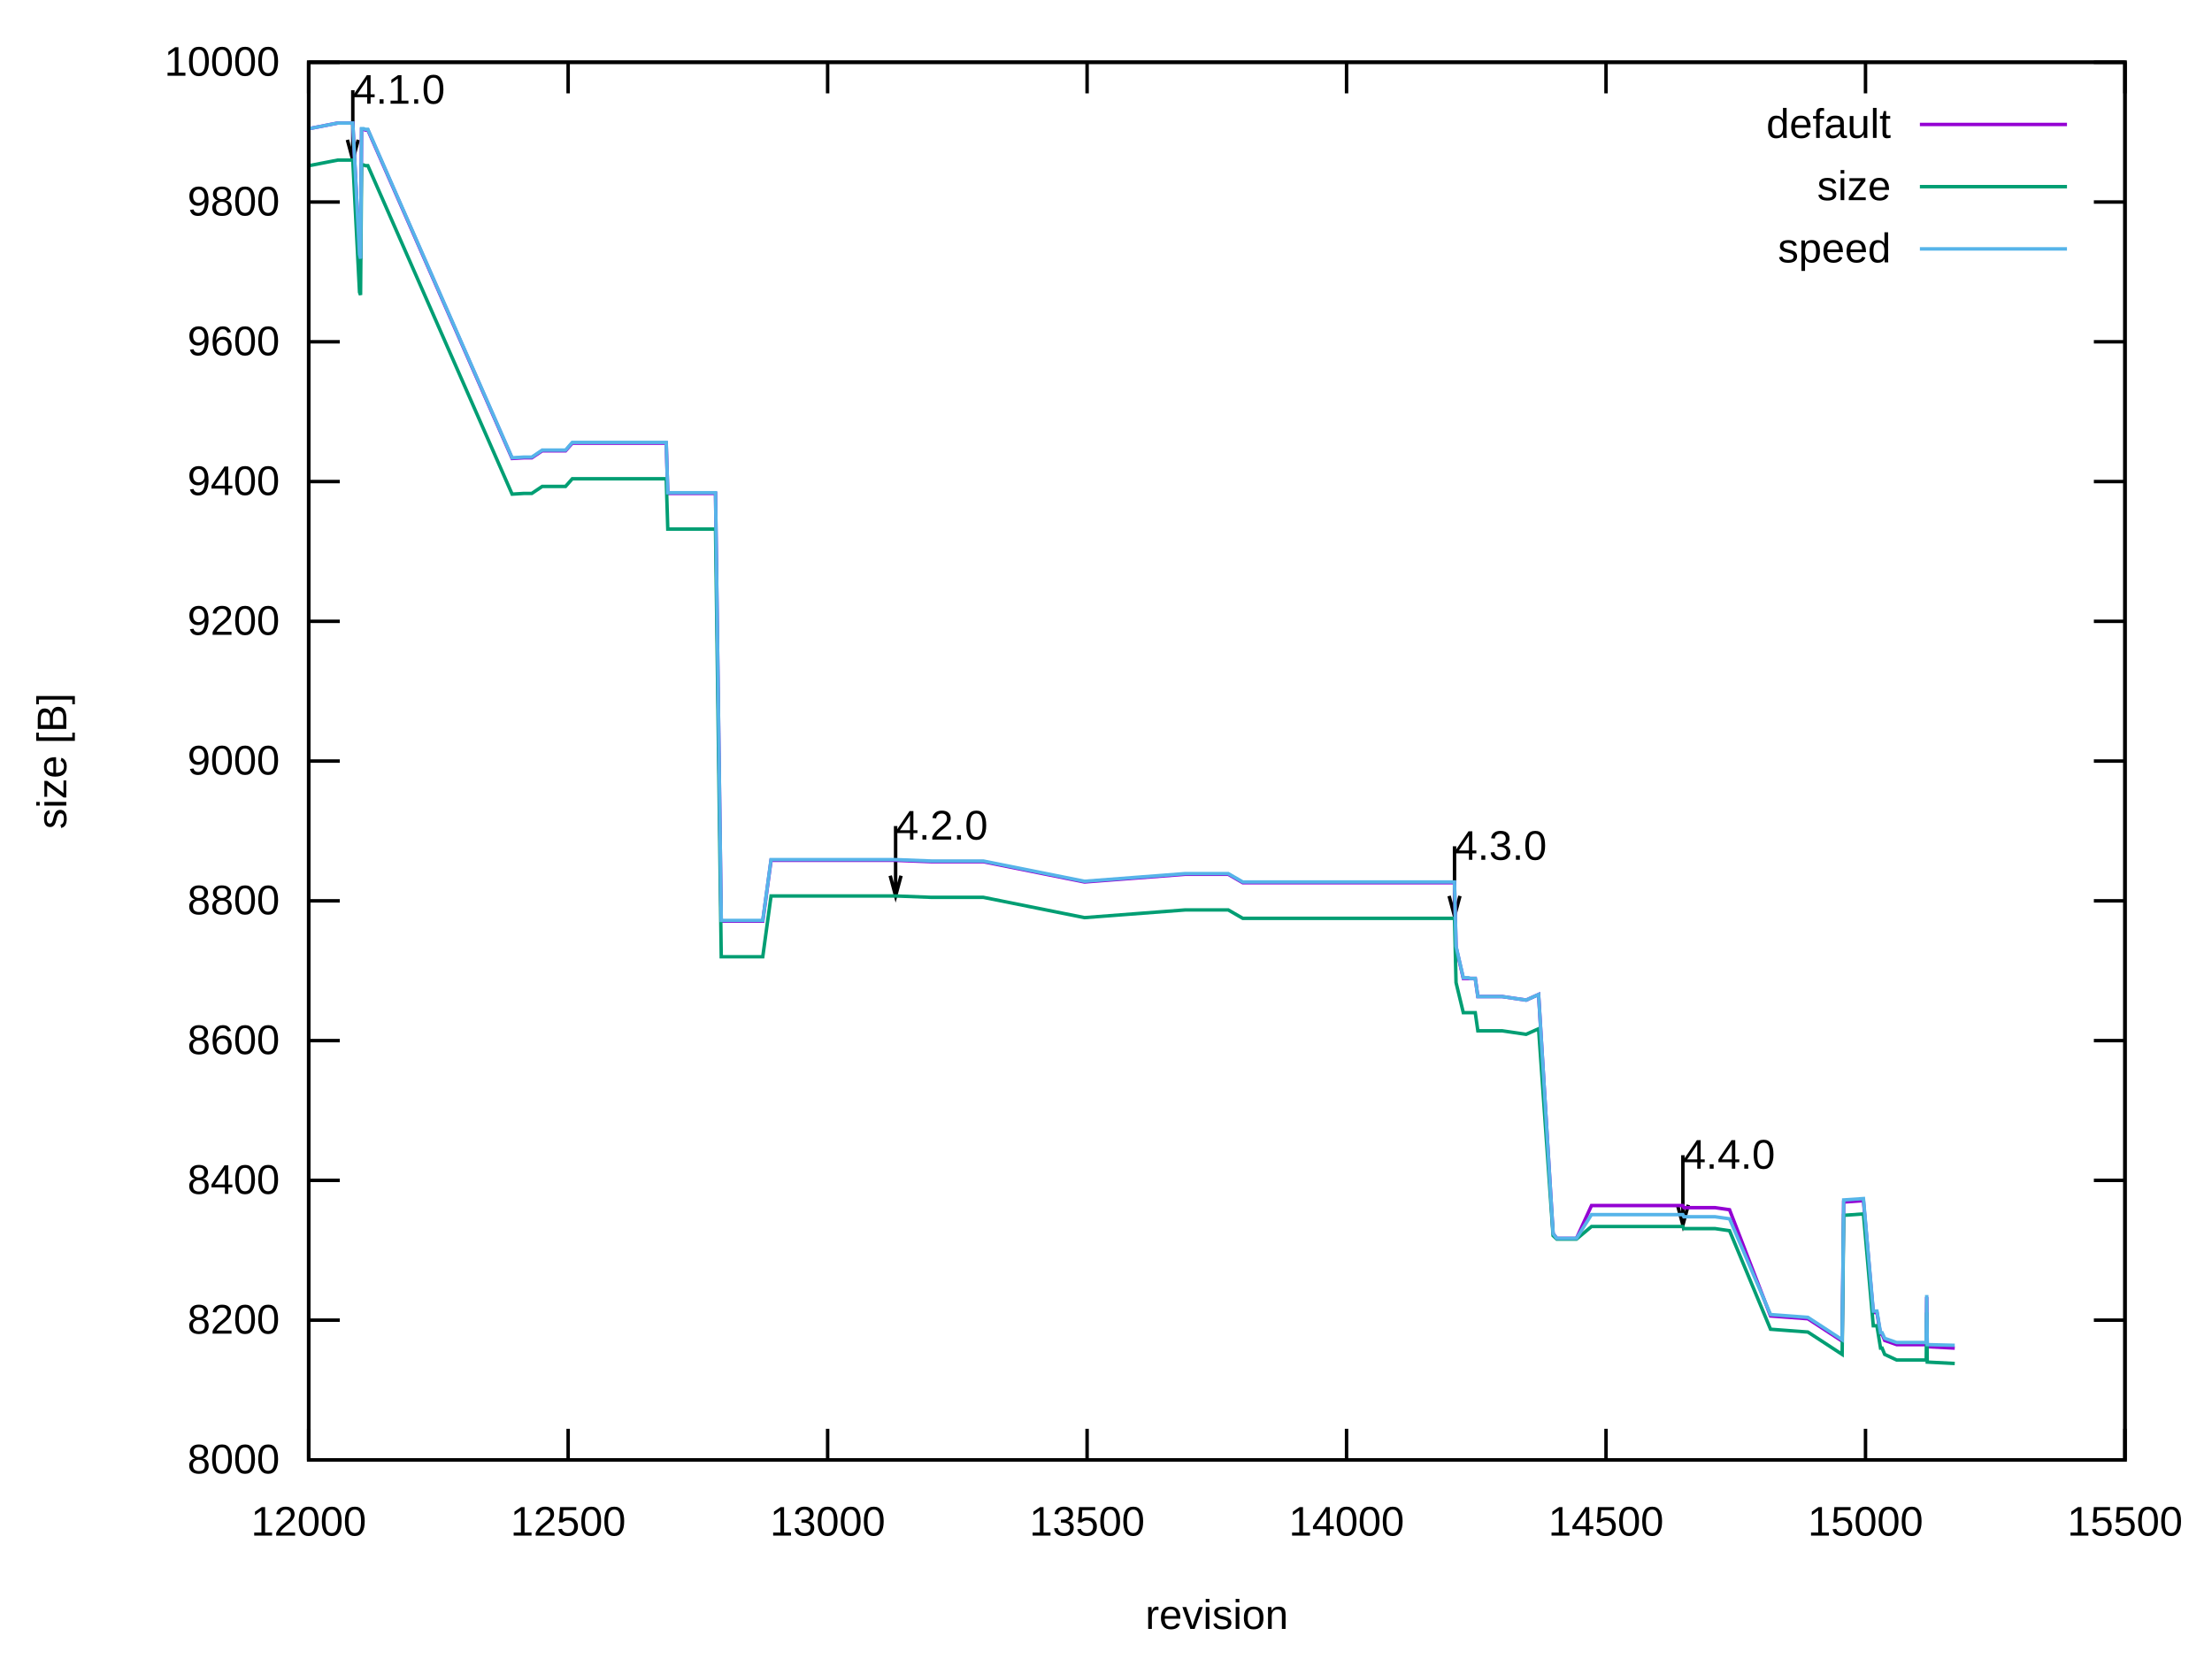
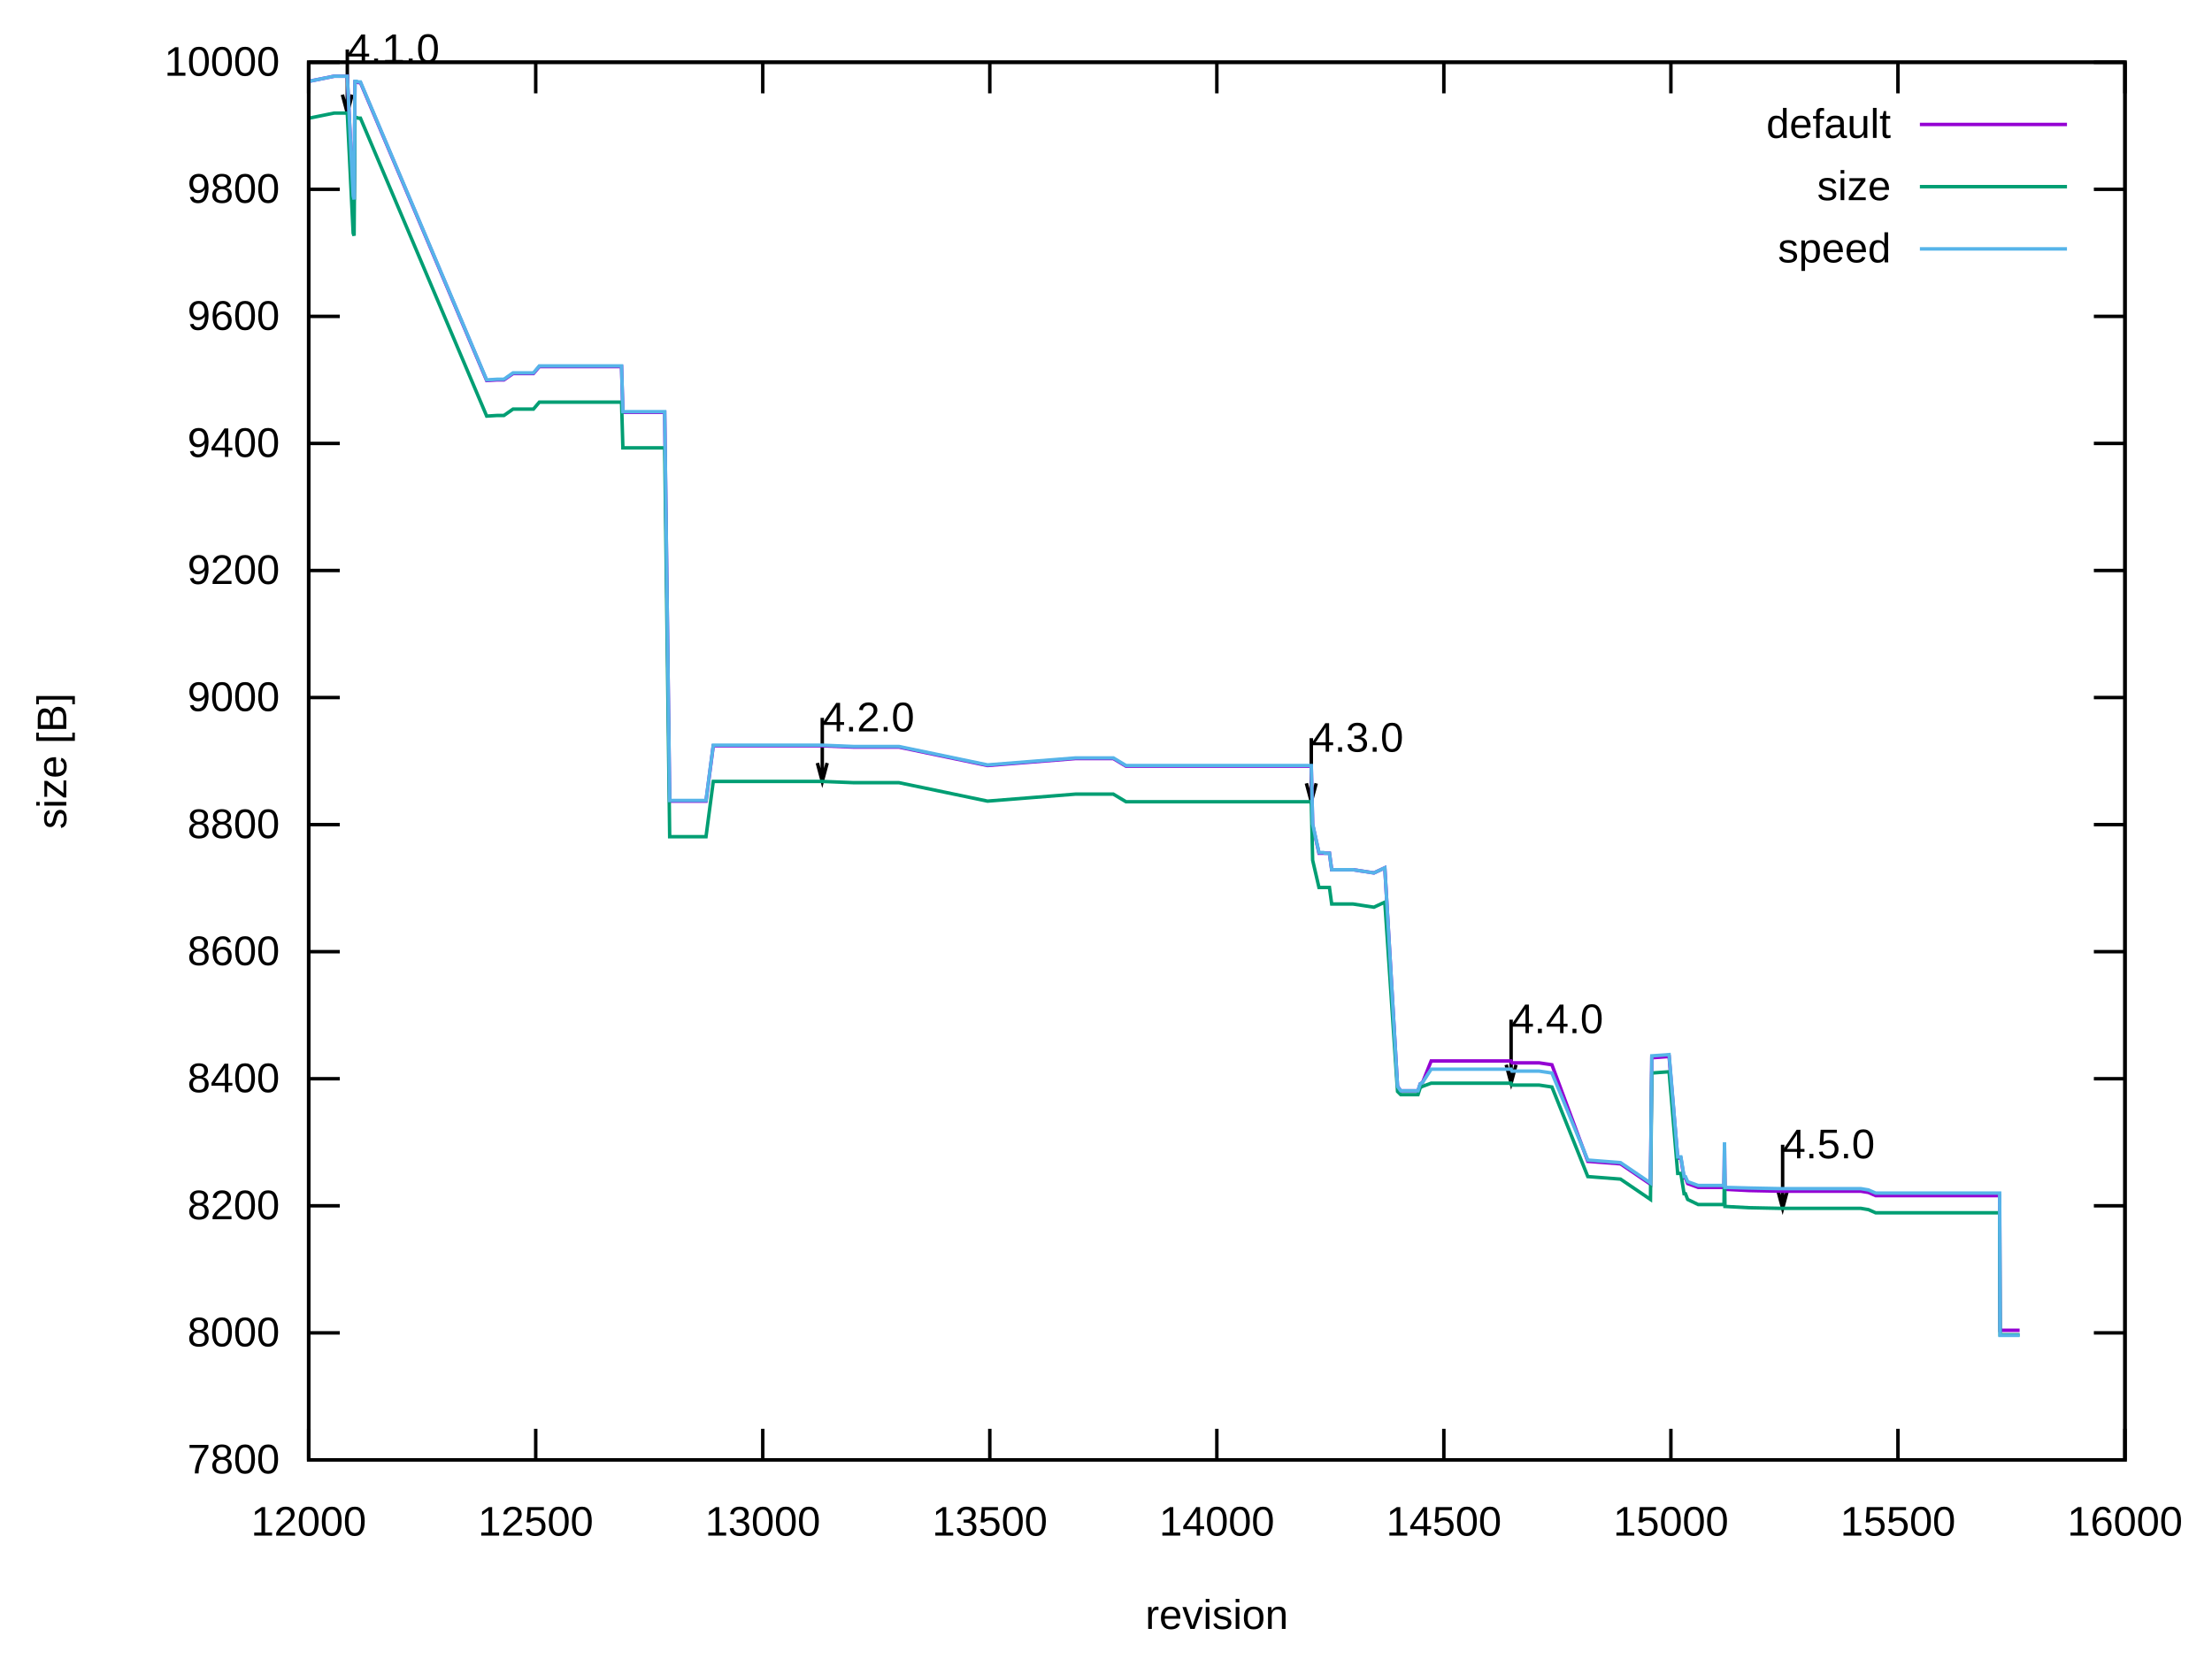
<svg xmlns="http://www.w3.org/2000/svg" xmlns:xlink="http://www.w3.org/1999/xlink" width="640" height="480" viewBox="0 0 640 480">
  <g id="gnuplot_canvas">
    <rect x="0" y="0" width="640" height="480" fill="none" />
    <defs>
      <circle id="gpDot" r="0.5" stroke-width="0.5" stroke="currentColor" />
      <path id="gpPt0" stroke-width="0.222" stroke="currentColor" d="M-1,0 h2 M0,-1 v2" />
      <path id="gpPt1" stroke-width="0.222" stroke="currentColor" d="M-1,-1 L1,1 M1,-1 L-1,1" />
      <path id="gpPt2" stroke-width="0.222" stroke="currentColor" d="M-1,0 L1,0 M0,-1 L0,1 M-1,-1 L1,1 M-1,1 L1,-1" />
      <rect id="gpPt3" stroke-width="0.222" stroke="currentColor" x="-1" y="-1" width="2" height="2" />
      <rect id="gpPt4" stroke-width="0.222" stroke="currentColor" fill="currentColor" x="-1" y="-1" width="2" height="2" />
      <circle id="gpPt5" stroke-width="0.222" stroke="currentColor" cx="0" cy="0" r="1" />
      <use xlink:href="#gpPt5" id="gpPt6" fill="currentColor" stroke="none" />
      <path id="gpPt7" stroke-width="0.222" stroke="currentColor" d="M0,-1.33 L-1.33,0.67 L1.33,0.67 z" />
      <use xlink:href="#gpPt7" id="gpPt8" fill="currentColor" stroke="none" />
      <use xlink:href="#gpPt7" id="gpPt9" stroke="currentColor" transform="rotate(180)" />
      <use xlink:href="#gpPt9" id="gpPt10" fill="currentColor" stroke="none" />
      <use xlink:href="#gpPt3" id="gpPt11" stroke="currentColor" transform="rotate(45)" />
      <use xlink:href="#gpPt11" id="gpPt12" fill="currentColor" stroke="none" />
      <path id="gpPt13" stroke-width="0.222" stroke="currentColor" d="M0,1.330 L1.265,0.411 L0.782,-1.067 L-0.782,-1.076 L-1.265,0.411 z" />
      <use xlink:href="#gpPt13" id="gpPt14" fill="currentColor" stroke="none" />
      <filter id="textbox" filterUnits="objectBoundingBox" x="0" y="0" height="1" width="1">
        <feFlood flood-color="white" flood-opacity="1" result="bgnd" />
        <feComposite in="SourceGraphic" in2="bgnd" operator="atop" />
      </filter>
      <filter id="greybox" filterUnits="objectBoundingBox" x="0" y="0" height="1" width="1">
        <feFlood flood-color="lightgrey" flood-opacity="1" result="grey" />
        <feComposite in="SourceGraphic" in2="grey" operator="atop" />
      </filter>
    </defs>
    <g fill="none" color="white" stroke="currentColor" stroke-width="1.00" stroke-linecap="butt" stroke-linejoin="miter">
</g>
    <g fill="none" color="black" stroke="currentColor" stroke-width="1.00" stroke-linecap="butt" stroke-linejoin="miter">
      <path stroke="black" d="M89.31,422.40 L98.31,422.40 M614.82,422.40 L605.82,422.40  " />
      <g transform="translate(80.92,426.30)" stroke="none" fill="black" font-family="Arial" font-size="12.00" text-anchor="end">
        <text>
+           <tspan font-family="Arial"> 7800</tspan>
+         </text>
+       </g>
+     </g>
+     <g fill="none" color="black" stroke="currentColor" stroke-width="1.00" stroke-linecap="butt" stroke-linejoin="miter">
+       <path stroke="black" d="M89.31,385.64 L98.31,385.64 M614.82,385.64 L605.82,385.64  " />
+       <g transform="translate(80.92,389.54)" stroke="none" fill="black" font-family="Arial" font-size="12.00" text-anchor="end">
+         <text>
          <tspan font-family="Arial"> 8000</tspan>
        </text>
      </g>
    </g>
    <g fill="none" color="black" stroke="currentColor" stroke-width="1.00" stroke-linecap="butt" stroke-linejoin="miter">
-       <path stroke="black" d="M89.31,381.96 L98.31,381.96 M614.82,381.96 L605.82,381.96  " />
-       <g transform="translate(80.92,385.86)" stroke="none" fill="black" font-family="Arial" font-size="12.00" text-anchor="end">
+       <path stroke="black" d="M89.31,348.87 L98.31,348.87 M614.82,348.87 L605.82,348.87  " />
+       <g transform="translate(80.92,352.77)" stroke="none" fill="black" font-family="Arial" font-size="12.00" text-anchor="end">
        <text>
          <tspan font-family="Arial"> 8200</tspan>
        </text>
      </g>
    </g>
    <g fill="none" color="black" stroke="currentColor" stroke-width="1.00" stroke-linecap="butt" stroke-linejoin="miter">
-       <path stroke="black" d="M89.31,341.52 L98.31,341.52 M614.82,341.52 L605.82,341.52  " />
-       <g transform="translate(80.92,345.42)" stroke="none" fill="black" font-family="Arial" font-size="12.00" text-anchor="end">
+       <path stroke="black" d="M89.31,312.11 L98.31,312.11 M614.82,312.11 L605.82,312.11  " />
+       <g transform="translate(80.92,316.01)" stroke="none" fill="black" font-family="Arial" font-size="12.00" text-anchor="end">
        <text>
          <tspan font-family="Arial"> 8400</tspan>
        </text>
      </g>
    </g>
    <g fill="none" color="black" stroke="currentColor" stroke-width="1.00" stroke-linecap="butt" stroke-linejoin="miter">
-       <path stroke="black" d="M89.31,301.08 L98.31,301.08 M614.82,301.08 L605.82,301.08  " />
-       <g transform="translate(80.92,304.98)" stroke="none" fill="black" font-family="Arial" font-size="12.00" text-anchor="end">
+       <path stroke="black" d="M89.31,275.35 L98.31,275.35 M614.82,275.35 L605.82,275.35  " />
+       <g transform="translate(80.92,279.25)" stroke="none" fill="black" font-family="Arial" font-size="12.00" text-anchor="end">
        <text>
          <tspan font-family="Arial"> 8600</tspan>
        </text>
      </g>
    </g>
    <g fill="none" color="black" stroke="currentColor" stroke-width="1.00" stroke-linecap="butt" stroke-linejoin="miter">
-       <path stroke="black" d="M89.31,260.64 L98.31,260.64 M614.82,260.64 L605.82,260.64  " />
-       <g transform="translate(80.92,264.54)" stroke="none" fill="black" font-family="Arial" font-size="12.00" text-anchor="end">
+       <path stroke="black" d="M89.31,238.59 L98.31,238.59 M614.82,238.59 L605.82,238.59  " />
+       <g transform="translate(80.92,242.49)" stroke="none" fill="black" font-family="Arial" font-size="12.00" text-anchor="end">
        <text>
          <tspan font-family="Arial"> 8800</tspan>
        </text>
      </g>
    </g>
    <g fill="none" color="black" stroke="currentColor" stroke-width="1.00" stroke-linecap="butt" stroke-linejoin="miter">
-       <path stroke="black" d="M89.31,220.20 L98.31,220.20 M614.82,220.20 L605.82,220.20  " />
-       <g transform="translate(80.92,224.10)" stroke="none" fill="black" font-family="Arial" font-size="12.00" text-anchor="end">
+       <path stroke="black" d="M89.31,201.82 L98.31,201.82 M614.82,201.82 L605.82,201.82  " />
+       <g transform="translate(80.92,205.72)" stroke="none" fill="black" font-family="Arial" font-size="12.00" text-anchor="end">
        <text>
          <tspan font-family="Arial"> 9000</tspan>
        </text>
      </g>
    </g>
    <g fill="none" color="black" stroke="currentColor" stroke-width="1.00" stroke-linecap="butt" stroke-linejoin="miter">
-       <path stroke="black" d="M89.31,179.77 L98.31,179.77 M614.82,179.77 L605.82,179.77  " />
-       <g transform="translate(80.92,183.67)" stroke="none" fill="black" font-family="Arial" font-size="12.00" text-anchor="end">
+       <path stroke="black" d="M89.31,165.06 L98.31,165.06 M614.82,165.06 L605.82,165.06  " />
+       <g transform="translate(80.92,168.96)" stroke="none" fill="black" font-family="Arial" font-size="12.00" text-anchor="end">
        <text>
          <tspan font-family="Arial"> 9200</tspan>
        </text>
      </g>
    </g>
    <g fill="none" color="black" stroke="currentColor" stroke-width="1.00" stroke-linecap="butt" stroke-linejoin="miter">
-       <path stroke="black" d="M89.31,139.33 L98.31,139.33 M614.82,139.33 L605.82,139.33  " />
-       <g transform="translate(80.92,143.23)" stroke="none" fill="black" font-family="Arial" font-size="12.00" text-anchor="end">
+       <path stroke="black" d="M89.31,128.30 L98.31,128.30 M614.82,128.30 L605.82,128.30  " />
+       <g transform="translate(80.92,132.20)" stroke="none" fill="black" font-family="Arial" font-size="12.00" text-anchor="end">
        <text>
          <tspan font-family="Arial"> 9400</tspan>
        </text>
      </g>
    </g>
    <g fill="none" color="black" stroke="currentColor" stroke-width="1.00" stroke-linecap="butt" stroke-linejoin="miter">
-       <path stroke="black" d="M89.31,98.89 L98.31,98.89 M614.82,98.89 L605.82,98.89  " />
-       <g transform="translate(80.92,102.79)" stroke="none" fill="black" font-family="Arial" font-size="12.00" text-anchor="end">
+       <path stroke="black" d="M89.31,91.54 L98.31,91.54 M614.82,91.54 L605.82,91.54  " />
+       <g transform="translate(80.92,95.44)" stroke="none" fill="black" font-family="Arial" font-size="12.00" text-anchor="end">
        <text>
          <tspan font-family="Arial"> 9600</tspan>
        </text>
      </g>
    </g>
    <g fill="none" color="black" stroke="currentColor" stroke-width="1.00" stroke-linecap="butt" stroke-linejoin="miter">
-       <path stroke="black" d="M89.31,58.45 L98.31,58.45 M614.82,58.45 L605.82,58.45  " />
-       <g transform="translate(80.92,62.35)" stroke="none" fill="black" font-family="Arial" font-size="12.00" text-anchor="end">
+       <path stroke="black" d="M89.31,54.77 L98.31,54.77 M614.82,54.77 L605.82,54.77  " />
+       <g transform="translate(80.92,58.67)" stroke="none" fill="black" font-family="Arial" font-size="12.00" text-anchor="end">
        <text>
          <tspan font-family="Arial"> 9800</tspan>
        </text>
      </g>
    </g>
    <g fill="none" color="black" stroke="currentColor" stroke-width="1.00" stroke-linecap="butt" stroke-linejoin="miter">
      <path stroke="black" d="M89.31,18.01 L98.31,18.01 M614.82,18.01 L605.82,18.01  " />
      <g transform="translate(80.92,21.91)" stroke="none" fill="black" font-family="Arial" font-size="12.00" text-anchor="end">
        <text>
          <tspan font-family="Arial"> 10000</tspan>
        </text>
      </g>
    </g>
    <g fill="none" color="black" stroke="currentColor" stroke-width="1.00" stroke-linecap="butt" stroke-linejoin="miter">
      <path stroke="black" d="M89.31,422.40 L89.31,413.40 M89.31,18.01 L89.31,27.01  " />
      <g transform="translate(89.31,444.30)" stroke="none" fill="black" font-family="Arial" font-size="12.00" text-anchor="middle">
        <text>
          <tspan font-family="Arial"> 12000</tspan>
        </text>
      </g>
    </g>
    <g fill="none" color="black" stroke="currentColor" stroke-width="1.00" stroke-linecap="butt" stroke-linejoin="miter">
-       <path stroke="black" d="M164.38,422.40 L164.38,413.40 M164.38,18.01 L164.38,27.01  " />
-       <g transform="translate(164.38,444.30)" stroke="none" fill="black" font-family="Arial" font-size="12.00" text-anchor="middle">
+       <path stroke="black" d="M155.00,422.40 L155.00,413.40 M155.00,18.01 L155.00,27.01  " />
+       <g transform="translate(155.00,444.30)" stroke="none" fill="black" font-family="Arial" font-size="12.00" text-anchor="middle">
        <text>
          <tspan font-family="Arial"> 12500</tspan>
        </text>
      </g>
    </g>
    <g fill="none" color="black" stroke="currentColor" stroke-width="1.00" stroke-linecap="butt" stroke-linejoin="miter">
-       <path stroke="black" d="M239.46,422.40 L239.46,413.40 M239.46,18.01 L239.46,27.01  " />
-       <g transform="translate(239.46,444.30)" stroke="none" fill="black" font-family="Arial" font-size="12.00" text-anchor="middle">
+       <path stroke="black" d="M220.69,422.40 L220.69,413.40 M220.69,18.01 L220.69,27.01  " />
+       <g transform="translate(220.69,444.30)" stroke="none" fill="black" font-family="Arial" font-size="12.00" text-anchor="middle">
        <text>
          <tspan font-family="Arial"> 13000</tspan>
        </text>
      </g>
    </g>
    <g fill="none" color="black" stroke="currentColor" stroke-width="1.00" stroke-linecap="butt" stroke-linejoin="miter">
-       <path stroke="black" d="M314.53,422.40 L314.53,413.40 M314.53,18.01 L314.53,27.01  " />
-       <g transform="translate(314.53,444.30)" stroke="none" fill="black" font-family="Arial" font-size="12.00" text-anchor="middle">
+       <path stroke="black" d="M286.38,422.40 L286.38,413.40 M286.38,18.01 L286.38,27.01  " />
+       <g transform="translate(286.38,444.30)" stroke="none" fill="black" font-family="Arial" font-size="12.00" text-anchor="middle">
        <text>
          <tspan font-family="Arial"> 13500</tspan>
        </text>
      </g>
    </g>
    <g fill="none" color="black" stroke="currentColor" stroke-width="1.00" stroke-linecap="butt" stroke-linejoin="miter">
-       <path stroke="black" d="M389.60,422.40 L389.60,413.40 M389.60,18.01 L389.60,27.01  " />
-       <g transform="translate(389.60,444.30)" stroke="none" fill="black" font-family="Arial" font-size="12.00" text-anchor="middle">
+       <path stroke="black" d="M352.07,422.40 L352.07,413.40 M352.07,18.01 L352.07,27.01  " />
+       <g transform="translate(352.07,444.30)" stroke="none" fill="black" font-family="Arial" font-size="12.00" text-anchor="middle">
        <text>
          <tspan font-family="Arial"> 14000</tspan>
        </text>
      </g>
    </g>
    <g fill="none" color="black" stroke="currentColor" stroke-width="1.00" stroke-linecap="butt" stroke-linejoin="miter">
-       <path stroke="black" d="M464.67,422.40 L464.67,413.40 M464.67,18.01 L464.67,27.01  " />
-       <g transform="translate(464.67,444.30)" stroke="none" fill="black" font-family="Arial" font-size="12.00" text-anchor="middle">
+       <path stroke="black" d="M417.75,422.40 L417.75,413.40 M417.75,18.01 L417.75,27.01  " />
+       <g transform="translate(417.75,444.30)" stroke="none" fill="black" font-family="Arial" font-size="12.00" text-anchor="middle">
        <text>
          <tspan font-family="Arial"> 14500</tspan>
        </text>
      </g>
    </g>
    <g fill="none" color="black" stroke="currentColor" stroke-width="1.00" stroke-linecap="butt" stroke-linejoin="miter">
-       <path stroke="black" d="M539.75,422.40 L539.75,413.40 M539.75,18.01 L539.75,27.01  " />
-       <g transform="translate(539.75,444.30)" stroke="none" fill="black" font-family="Arial" font-size="12.00" text-anchor="middle">
+       <path stroke="black" d="M483.44,422.40 L483.44,413.40 M483.44,18.01 L483.44,27.01  " />
+       <g transform="translate(483.44,444.30)" stroke="none" fill="black" font-family="Arial" font-size="12.00" text-anchor="middle">
        <text>
          <tspan font-family="Arial"> 15000</tspan>
+         </text>
+       </g>
+     </g>
+     <g fill="none" color="black" stroke="currentColor" stroke-width="1.00" stroke-linecap="butt" stroke-linejoin="miter">
+       <path stroke="black" d="M549.13,422.40 L549.13,413.40 M549.13,18.01 L549.13,27.01  " />
+       <g transform="translate(549.13,444.30)" stroke="none" fill="black" font-family="Arial" font-size="12.00" text-anchor="middle">
+         <text>
+           <tspan font-family="Arial"> 15500</tspan>
        </text>
      </g>
    </g>
    <g fill="none" color="black" stroke="currentColor" stroke-width="1.00" stroke-linecap="butt" stroke-linejoin="miter">
      <path stroke="black" d="M614.82,422.40 L614.82,413.40 M614.82,18.01 L614.82,27.01  " />
      <g transform="translate(614.82,444.30)" stroke="none" fill="black" font-family="Arial" font-size="12.00" text-anchor="middle">
        <text>
-           <tspan font-family="Arial"> 15500</tspan>
+           <tspan font-family="Arial"> 16000</tspan>
        </text>
      </g>
    </g>
    <g fill="none" color="black" stroke="currentColor" stroke-width="1.00" stroke-linecap="butt" stroke-linejoin="miter">
</g>
    <g fill="none" color="black" stroke="currentColor" stroke-width="1.00" stroke-linecap="butt" stroke-linejoin="miter">
      <path stroke="black" d="M89.31,18.01 L89.31,422.40 L614.82,422.40 L614.82,18.01 L89.31,18.01 Z  " />
-       <g transform="translate(102.07,30.00)" stroke="none" fill="black" font-family="Arial" font-size="12.00" text-anchor="start">
+       <g transform="translate(100.48,18.23)" stroke="none" fill="black" font-family="Arial" font-size="12.00" text-anchor="start">
        <text>
          <tspan font-family="Arial">4.1.0</tspan>
        </text>
      </g>
-       <g transform="translate(259.12,242.91)" stroke="none" fill="black" font-family="Arial" font-size="12.00" text-anchor="start">
+       <g transform="translate(237.90,211.61)" stroke="none" fill="black" font-family="Arial" font-size="12.00" text-anchor="start">
        <text>
          <tspan font-family="Arial">4.2.0</tspan>
        </text>
      </g>
-       <g transform="translate(420.83,248.77)" stroke="none" fill="black" font-family="Arial" font-size="12.00" text-anchor="start">
+       <g transform="translate(379.39,217.49)" stroke="none" fill="black" font-family="Arial" font-size="12.00" text-anchor="start">
        <text>
          <tspan font-family="Arial">4.3.0</tspan>
        </text>
      </g>
-       <g transform="translate(486.90,338.14)" stroke="none" fill="black" font-family="Arial" font-size="12.00" text-anchor="start">
+       <g transform="translate(437.20,298.92)" stroke="none" fill="black" font-family="Arial" font-size="12.00" text-anchor="start">
        <text>
          <tspan font-family="Arial">4.4.0</tspan>
        </text>
      </g>
-     </g>
-     <g fill="none" color="black" stroke="currentColor" stroke-width="1.00" stroke-linecap="butt" stroke-linejoin="miter">
-       <path stroke="black" d="M100.51,40.46 L102.08,46.31 L103.65,40.46 M102.08,26.09 L102.08,46.31  " />
-     </g>
-     <g fill="none" color="black" stroke="currentColor" stroke-width="1.00" stroke-linecap="butt" stroke-linejoin="miter">
-       <path stroke="black" d="M257.56,253.37 L259.13,259.22 L260.70,253.37 M259.13,239.00 L259.13,259.22  " />
-     </g>
-     <g fill="none" color="black" stroke="currentColor" stroke-width="1.00" stroke-linecap="butt" stroke-linejoin="miter">
-       <path stroke="black" d="M419.27,259.23 L420.84,265.08 L422.41,259.23 M420.84,244.86 L420.84,265.08  " />
-     </g>
-     <g fill="none" color="black" stroke="currentColor" stroke-width="1.00" stroke-linecap="butt" stroke-linejoin="miter">
-       <path stroke="black" d="M485.34,348.60 L486.91,354.45 L488.48,348.60 M486.91,334.23 L486.91,354.45  " />
+       <g transform="translate(515.76,335.13)" stroke="none" fill="black" font-family="Arial" font-size="12.00" text-anchor="start">
+         <text>
+           <tspan font-family="Arial">4.5.0</tspan>
+         </text>
+       </g>
+     </g>
+     <g fill="none" color="black" stroke="currentColor" stroke-width="1.00" stroke-linecap="butt" stroke-linejoin="miter">
+       <path stroke="black" d="M99.07,27.39 L100.49,32.71 L101.91,27.39 M100.49,14.32 L100.49,32.71  " />
+     </g>
+     <g fill="none" color="black" stroke="currentColor" stroke-width="1.00" stroke-linecap="butt" stroke-linejoin="miter">
+       <path stroke="black" d="M236.49,220.76 L237.91,226.08 L239.33,220.76 M237.91,207.70 L237.91,226.08  " />
+     </g>
+     <g fill="none" color="black" stroke="currentColor" stroke-width="1.00" stroke-linecap="butt" stroke-linejoin="miter">
+       <path stroke="black" d="M377.98,226.64 L379.40,231.96 L380.82,226.64 M379.40,213.58 L379.40,231.96  " />
+     </g>
+     <g fill="none" color="black" stroke="currentColor" stroke-width="1.00" stroke-linecap="butt" stroke-linejoin="miter">
+       <path stroke="black" d="M435.79,308.07 L437.21,313.39 L438.63,308.07 M437.21,295.01 L437.21,313.39  " />
+     </g>
+     <g fill="none" color="black" stroke="currentColor" stroke-width="1.00" stroke-linecap="butt" stroke-linejoin="miter">
+       <path stroke="black" d="M514.35,344.28 L515.77,349.60 L517.19,344.28 M515.77,331.22 L515.77,349.60  " />
    </g>
    <g fill="none" color="black" stroke="currentColor" stroke-width="1.00" stroke-linecap="butt" stroke-linejoin="miter">
</g>
    <g id="gnuplot_plot_1">
      <g fill="none" color="black" stroke="currentColor" stroke-width="1.00" stroke-linecap="butt" stroke-linejoin="miter">
        <g transform="translate(547.09,39.91)" stroke="none" fill="black" font-family="Arial" font-size="12.00" text-anchor="end">
          <text>
            <tspan font-family="Arial">default</tspan>
          </text>
        </g>
      </g>
      <g fill="none" color="black" stroke="currentColor" stroke-width="1.00" stroke-linecap="butt" stroke-linejoin="miter">
-         <path stroke="rgb(148,   0, 211)" d="M555.48,36.01 L598.04,36.01 M89.46,37.22 L97.72,35.60 L102.07,35.60 L104.02,73.82 L104.32,75.03 L104.62,37.42   L105.23,37.42 L105.68,37.62 L106.43,37.62 L148.17,132.65 L151.62,132.45 L153.87,132.45 L156.88,130.43 L158.98,130.43   L162.58,130.43 L163.63,130.43 L165.58,128.21 L185.70,128.21 L190.36,128.21 L192.76,128.21 L193.21,142.76 L201.32,142.76   L207.02,142.76 L208.68,266.51 L213.48,266.51 L218.74,266.51 L220.69,266.51 L223.09,248.92 L224.44,248.92 L234.80,248.92   L259.12,248.92 L269.48,249.32 L284.50,249.32 L313.78,255.18 L342.91,252.96 L344.41,252.96 L345.91,252.96 L351.76,252.96   L355.37,252.96 L359.57,255.39 L374.59,255.39 L389.60,255.39 L417.23,255.39 L420.83,255.39 L421.28,273.99 L423.38,283.09   L424.89,283.09 L425.34,283.09 L426.54,283.09 L426.84,283.09 L427.59,288.34 L434.65,288.34 L441.55,289.36 L445.16,287.74   L449.36,356.89 L450.41,358.30 L456.12,358.30 L460.47,348.80 L466.18,348.80 L468.88,348.80 L486.90,348.80 L487.20,349.41   L496.20,349.41 L500.41,350.01 L512.27,380.75 L523.08,381.56 L532.99,388.03 L533.44,347.79 L539.15,347.39 L542.00,379.74   L543.05,379.74 L544.10,386.00 L544.55,386.00 L545.30,387.82 L548.76,389.04 L553.71,389.04 L555.36,389.04 L557.31,389.04   L557.46,375.29 L557.61,389.64 L565.57,390.05  " />
+         <path stroke="rgb(148,   0, 211)" d="M555.48,36.01 L598.04,36.01 M89.44,23.52 L96.67,22.05 L100.48,22.05 L102.18,56.79 L102.45,57.90 L102.71,23.71   L103.24,23.71 L103.63,23.89 L104.29,23.89 L140.81,110.10 L143.83,109.92 L145.80,109.92 L148.43,108.08 L150.27,108.08   L153.42,108.08 L154.34,108.08 L156.05,106.06 L173.65,106.06 L177.73,106.06 L179.83,106.06 L180.22,119.29 L187.32,119.29   L192.31,119.29 L193.76,231.79 L197.96,231.79 L202.56,231.79 L204.27,231.79 L206.37,215.79 L207.55,215.79 L216.61,215.79   L237.90,215.79 L246.96,216.16 L260.10,216.16 L285.72,221.49 L311.21,219.47 L312.52,219.47 L313.83,219.47 L318.96,219.47   L322.11,219.47 L325.79,221.68 L326.32,221.68 L327.50,221.68 L329.07,221.68 L331.70,221.68 L336.96,221.68 L338.93,221.68   L352.07,221.68 L376.24,221.68 L379.39,221.68 L379.79,238.59 L381.62,246.86 L382.94,246.86 L383.33,246.86 L384.38,246.86   L384.65,246.86 L385.30,251.64 L391.48,251.64 L397.52,252.56 L400.67,251.09 L404.35,314.32 L405.27,315.60 L410.27,315.60   L410.92,313.58 L411.58,313.21 L414.08,306.97 L419.07,306.97 L421.43,306.97 L437.20,306.97 L437.46,307.52 L445.34,307.52   L449.02,308.07 L459.40,336.01 L468.86,336.74 L477.53,342.62 L477.92,306.05 L482.92,305.68 L485.41,335.09 L486.33,335.09   L487.25,340.79 L487.65,340.79 L488.30,342.44 L491.33,343.54 L495.66,343.54 L497.11,343.54 L498.81,343.54 L498.95,331.04   L499.08,344.10 L506.04,344.46 L514.97,344.65 L515.76,344.65 L525.09,344.65 L538.36,344.65 L540.59,345.01 L542.69,345.93   L547.29,345.93 L555.70,345.93 L559.64,345.93 L571.33,345.93 L578.56,345.93 L578.69,384.90 L584.34,384.90  " />
      </g>
    </g>
    <g id="gnuplot_plot_2">
      <g fill="none" color="black" stroke="currentColor" stroke-width="1.00" stroke-linecap="butt" stroke-linejoin="miter">
        <g transform="translate(547.09,57.91)" stroke="none" fill="black" font-family="Arial" font-size="12.00" text-anchor="end">
          <text>
            <tspan font-family="Arial">size</tspan>
          </text>
        </g>
      </g>
      <g fill="none" color="black" stroke="currentColor" stroke-width="1.00" stroke-linecap="butt" stroke-linejoin="miter">
-         <path stroke="rgb(  0, 158, 115)" d="M555.48,54.01 L598.04,54.01 M89.46,47.93 L97.72,46.32 L102.07,46.32 L104.02,84.53 L104.32,85.34 L104.62,47.73   L105.23,47.73 L105.68,47.93 L106.43,47.93 L148.17,142.97 L151.62,142.76 L153.87,142.76 L156.88,140.74 L158.98,140.74   L162.58,140.74 L163.63,140.74 L165.58,138.52 L185.70,138.52 L190.36,138.52 L192.76,138.52 L193.21,153.08 L201.32,153.08   L207.02,153.08 L208.68,276.82 L213.48,276.82 L218.74,276.82 L220.69,276.82 L223.09,259.23 L224.44,259.23 L234.80,259.23   L259.12,259.23 L269.48,259.63 L284.50,259.63 L313.78,265.50 L342.91,263.27 L344.41,263.27 L345.91,263.27 L351.76,263.27   L355.37,263.27 L359.57,265.70 L374.59,265.70 L389.60,265.70 L417.23,265.70 L420.83,265.70 L421.28,284.30 L423.38,293.00   L424.89,293.00 L425.34,293.00 L426.54,293.00 L426.84,293.00 L427.59,298.25 L434.65,298.25 L441.55,299.26 L445.16,297.65   L449.36,357.50 L450.41,358.51 L456.12,358.51 L460.47,354.87 L466.18,354.87 L468.88,354.87 L486.90,354.87 L487.20,355.47   L496.20,355.47 L500.41,356.08 L512.27,384.59 L523.08,385.40 L532.99,391.87 L533.44,351.63 L539.15,351.23 L542.00,383.58   L543.05,383.58 L544.10,390.05 L544.55,390.05 L545.30,391.87 L548.76,393.49 L553.71,393.49 L555.36,393.49 L557.31,393.49   L557.46,379.74 L557.61,394.09 L565.57,394.50  " />
+         <path stroke="rgb(  0, 158, 115)" d="M555.48,54.01 L598.04,54.01 M89.44,34.19 L96.67,32.72 L100.48,32.72 L102.18,67.46 L102.45,68.19 L102.71,34.00   L103.24,34.00 L103.63,34.19 L104.29,34.19 L140.81,120.39 L143.83,120.21 L145.80,120.21 L148.43,118.37 L150.27,118.37   L153.42,118.37 L154.34,118.37 L156.05,116.35 L173.65,116.35 L177.73,116.35 L179.83,116.35 L180.22,129.58 L187.32,129.58   L192.31,129.58 L193.76,242.08 L197.96,242.08 L202.56,242.08 L204.27,242.08 L206.37,226.09 L207.55,226.09 L216.61,226.09   L237.90,226.09 L246.96,226.45 L260.10,226.45 L285.72,231.79 L311.21,229.76 L312.52,229.76 L313.83,229.76 L318.96,229.76   L322.11,229.76 L325.79,231.97 L326.32,231.97 L327.50,231.97 L329.07,231.97 L331.70,231.97 L336.96,231.97 L338.93,231.97   L352.07,231.97 L376.24,231.97 L379.39,231.97 L379.79,248.88 L381.62,256.78 L382.94,256.78 L383.33,256.78 L384.38,256.78   L384.65,256.78 L385.30,261.56 L391.48,261.56 L397.52,262.48 L400.67,261.01 L404.35,315.79 L405.27,316.71 L410.27,316.71   L410.92,314.69 L411.58,314.32 L414.08,313.40 L419.07,313.40 L421.43,313.40 L437.20,313.40 L437.46,313.95 L445.34,313.95   L449.02,314.50 L459.40,340.42 L468.86,341.15 L477.53,347.04 L477.92,310.46 L482.92,310.09 L485.41,339.50 L486.33,339.50   L487.25,345.38 L487.65,345.38 L488.30,347.04 L491.33,348.51 L495.66,348.51 L497.11,348.51 L498.81,348.51 L498.95,336.01   L499.08,349.06 L506.04,349.43 L514.97,349.61 L515.76,349.61 L525.09,349.61 L538.36,349.61 L540.59,349.98 L542.69,350.90   L547.29,350.90 L555.70,350.90 L559.64,350.90 L571.33,350.90 L578.56,350.90 L578.69,386.19 L584.34,386.19  " />
      </g>
    </g>
    <g id="gnuplot_plot_3">
      <g fill="none" color="black" stroke="currentColor" stroke-width="1.00" stroke-linecap="butt" stroke-linejoin="miter">
        <g transform="translate(547.09,75.91)" stroke="none" fill="black" font-family="Arial" font-size="12.00" text-anchor="end">
          <text>
            <tspan font-family="Arial">speed</tspan>
          </text>
        </g>
      </g>
      <g fill="none" color="black" stroke="currentColor" stroke-width="1.00" stroke-linecap="butt" stroke-linejoin="miter">
-         <path stroke="rgb( 86, 180, 233)" d="M555.48,72.01 L598.04,72.01 M89.46,37.22 L97.72,35.60 L102.07,35.60 L104.02,73.61 L104.32,74.83 L104.62,37.22   L105.23,37.22 L105.68,37.42 L106.43,37.42 L148.17,132.45 L151.62,132.25 L153.87,132.25 L156.88,130.23 L158.98,130.23   L162.58,130.23 L163.63,130.23 L165.58,128.00 L185.70,128.00 L190.36,128.00 L192.76,128.00 L193.21,142.56 L201.32,142.56   L207.02,142.56 L208.68,266.31 L213.48,266.31 L218.74,266.31 L220.69,266.31 L223.09,248.71 L224.44,248.71 L234.80,248.71   L259.12,248.71 L269.48,249.12 L284.50,249.12 L313.78,254.98 L342.91,252.76 L344.41,252.76 L345.91,252.76 L351.76,252.76   L355.37,252.76 L359.57,255.18 L374.59,255.18 L389.60,255.18 L417.23,255.18 L420.83,255.18 L421.28,273.79 L423.38,282.89   L424.89,282.89 L425.34,283.09 L426.54,283.09 L426.84,283.09 L427.59,288.34 L434.65,288.34 L441.55,289.36 L445.16,287.74   L449.36,356.89 L450.41,358.30 L456.12,358.30 L460.47,351.43 L466.18,351.43 L468.88,351.43 L486.90,351.43 L487.20,352.04   L496.20,352.04 L500.41,352.64 L512.27,380.34 L523.08,381.15 L532.99,387.62 L533.44,347.18 L539.15,346.78 L542.00,379.33   L543.05,379.33 L544.10,385.60 L544.55,385.60 L545.30,387.22 L548.76,388.43 L553.71,388.43 L555.36,388.43 L557.31,388.43   L557.46,374.68 L557.61,389.04 L565.57,389.24  " />
+         <path stroke="rgb( 86, 180, 233)" d="M555.48,72.01 L598.04,72.01 M89.44,23.52 L96.67,22.05 L100.48,22.05 L102.18,56.61 L102.45,57.71 L102.71,23.52   L103.24,23.52 L103.63,23.71 L104.29,23.71 L140.81,109.92 L143.83,109.73 L145.80,109.73 L148.43,107.89 L150.27,107.89   L153.42,107.89 L154.34,107.89 L156.05,105.87 L173.65,105.87 L177.73,105.87 L179.83,105.87 L180.22,119.11 L187.32,119.11   L192.31,119.11 L193.76,231.60 L197.96,231.60 L202.56,231.60 L204.27,231.60 L206.37,215.61 L207.55,215.61 L216.61,215.61   L237.90,215.61 L246.96,215.98 L260.10,215.98 L285.72,221.31 L311.21,219.29 L312.52,219.29 L313.83,219.29 L318.96,219.29   L322.11,219.29 L325.79,221.49 L326.32,221.49 L327.50,221.49 L329.07,221.49 L331.70,221.49 L336.96,221.49 L338.93,221.49   L352.07,221.49 L376.24,221.49 L379.39,221.49 L379.79,238.40 L381.62,246.67 L382.94,246.67 L383.33,246.86 L384.38,246.86   L384.65,246.86 L385.30,251.64 L391.48,251.64 L397.52,252.56 L400.67,251.09 L404.35,314.32 L405.27,315.60 L410.27,315.60   L410.92,313.58 L411.58,313.21 L414.08,309.35 L419.07,309.35 L421.43,309.35 L437.20,309.35 L437.46,309.91 L445.34,309.91   L449.02,310.46 L459.40,335.64 L468.86,336.38 L477.53,342.26 L477.92,305.49 L482.92,305.13 L485.41,334.72 L486.33,334.72   L487.25,340.42 L487.65,340.42 L488.30,341.89 L491.33,342.99 L495.66,342.99 L497.11,342.99 L498.81,342.99 L498.95,330.49   L499.08,343.54 L506.04,343.73 L514.97,343.91 L515.76,343.91 L525.09,343.91 L538.36,343.91 L540.59,344.28 L542.69,345.20   L547.29,345.20 L555.70,345.20 L559.64,345.20 L571.33,345.20 L578.56,345.20 L578.69,386.37 L584.34,386.37  " />
      </g>
    </g>
    <g fill="none" color="white" stroke="rgb( 86, 180, 233)" stroke-width="2.00" stroke-linecap="butt" stroke-linejoin="miter">
</g>
    <g fill="none" color="black" stroke="currentColor" stroke-width="2.00" stroke-linecap="butt" stroke-linejoin="miter">
</g>
    <g fill="none" color="black" stroke="black" stroke-width="1.00" stroke-linecap="butt" stroke-linejoin="miter">
</g>
    <g fill="none" color="black" stroke="currentColor" stroke-width="1.00" stroke-linecap="butt" stroke-linejoin="miter">
      <path stroke="black" d="M89.31,18.01 L89.31,422.40 L614.82,422.40 L614.82,18.01 L89.31,18.01 Z  " />
      <g transform="translate(19.18,220.21) rotate(270.00)" stroke="none" fill="black" font-family="Arial" font-size="12.00" text-anchor="middle">
        <text>
          <tspan font-family="Arial">size [B]</tspan>
        </text>
      </g>
    </g>
    <g fill="none" color="black" stroke="currentColor" stroke-width="1.00" stroke-linecap="butt" stroke-linejoin="miter">
      <g transform="translate(352.06,471.30)" stroke="none" fill="black" font-family="Arial" font-size="12.00" text-anchor="middle">
        <text>
          <tspan font-family="Arial">revision</tspan>
        </text>
      </g>
    </g>
    <g fill="none" color="black" stroke="currentColor" stroke-width="1.00" stroke-linecap="butt" stroke-linejoin="miter">
</g>
    <g fill="none" color="black" stroke="currentColor" stroke-width="1.00" stroke-linecap="butt" stroke-linejoin="miter">
</g>
  </g>
</svg>
